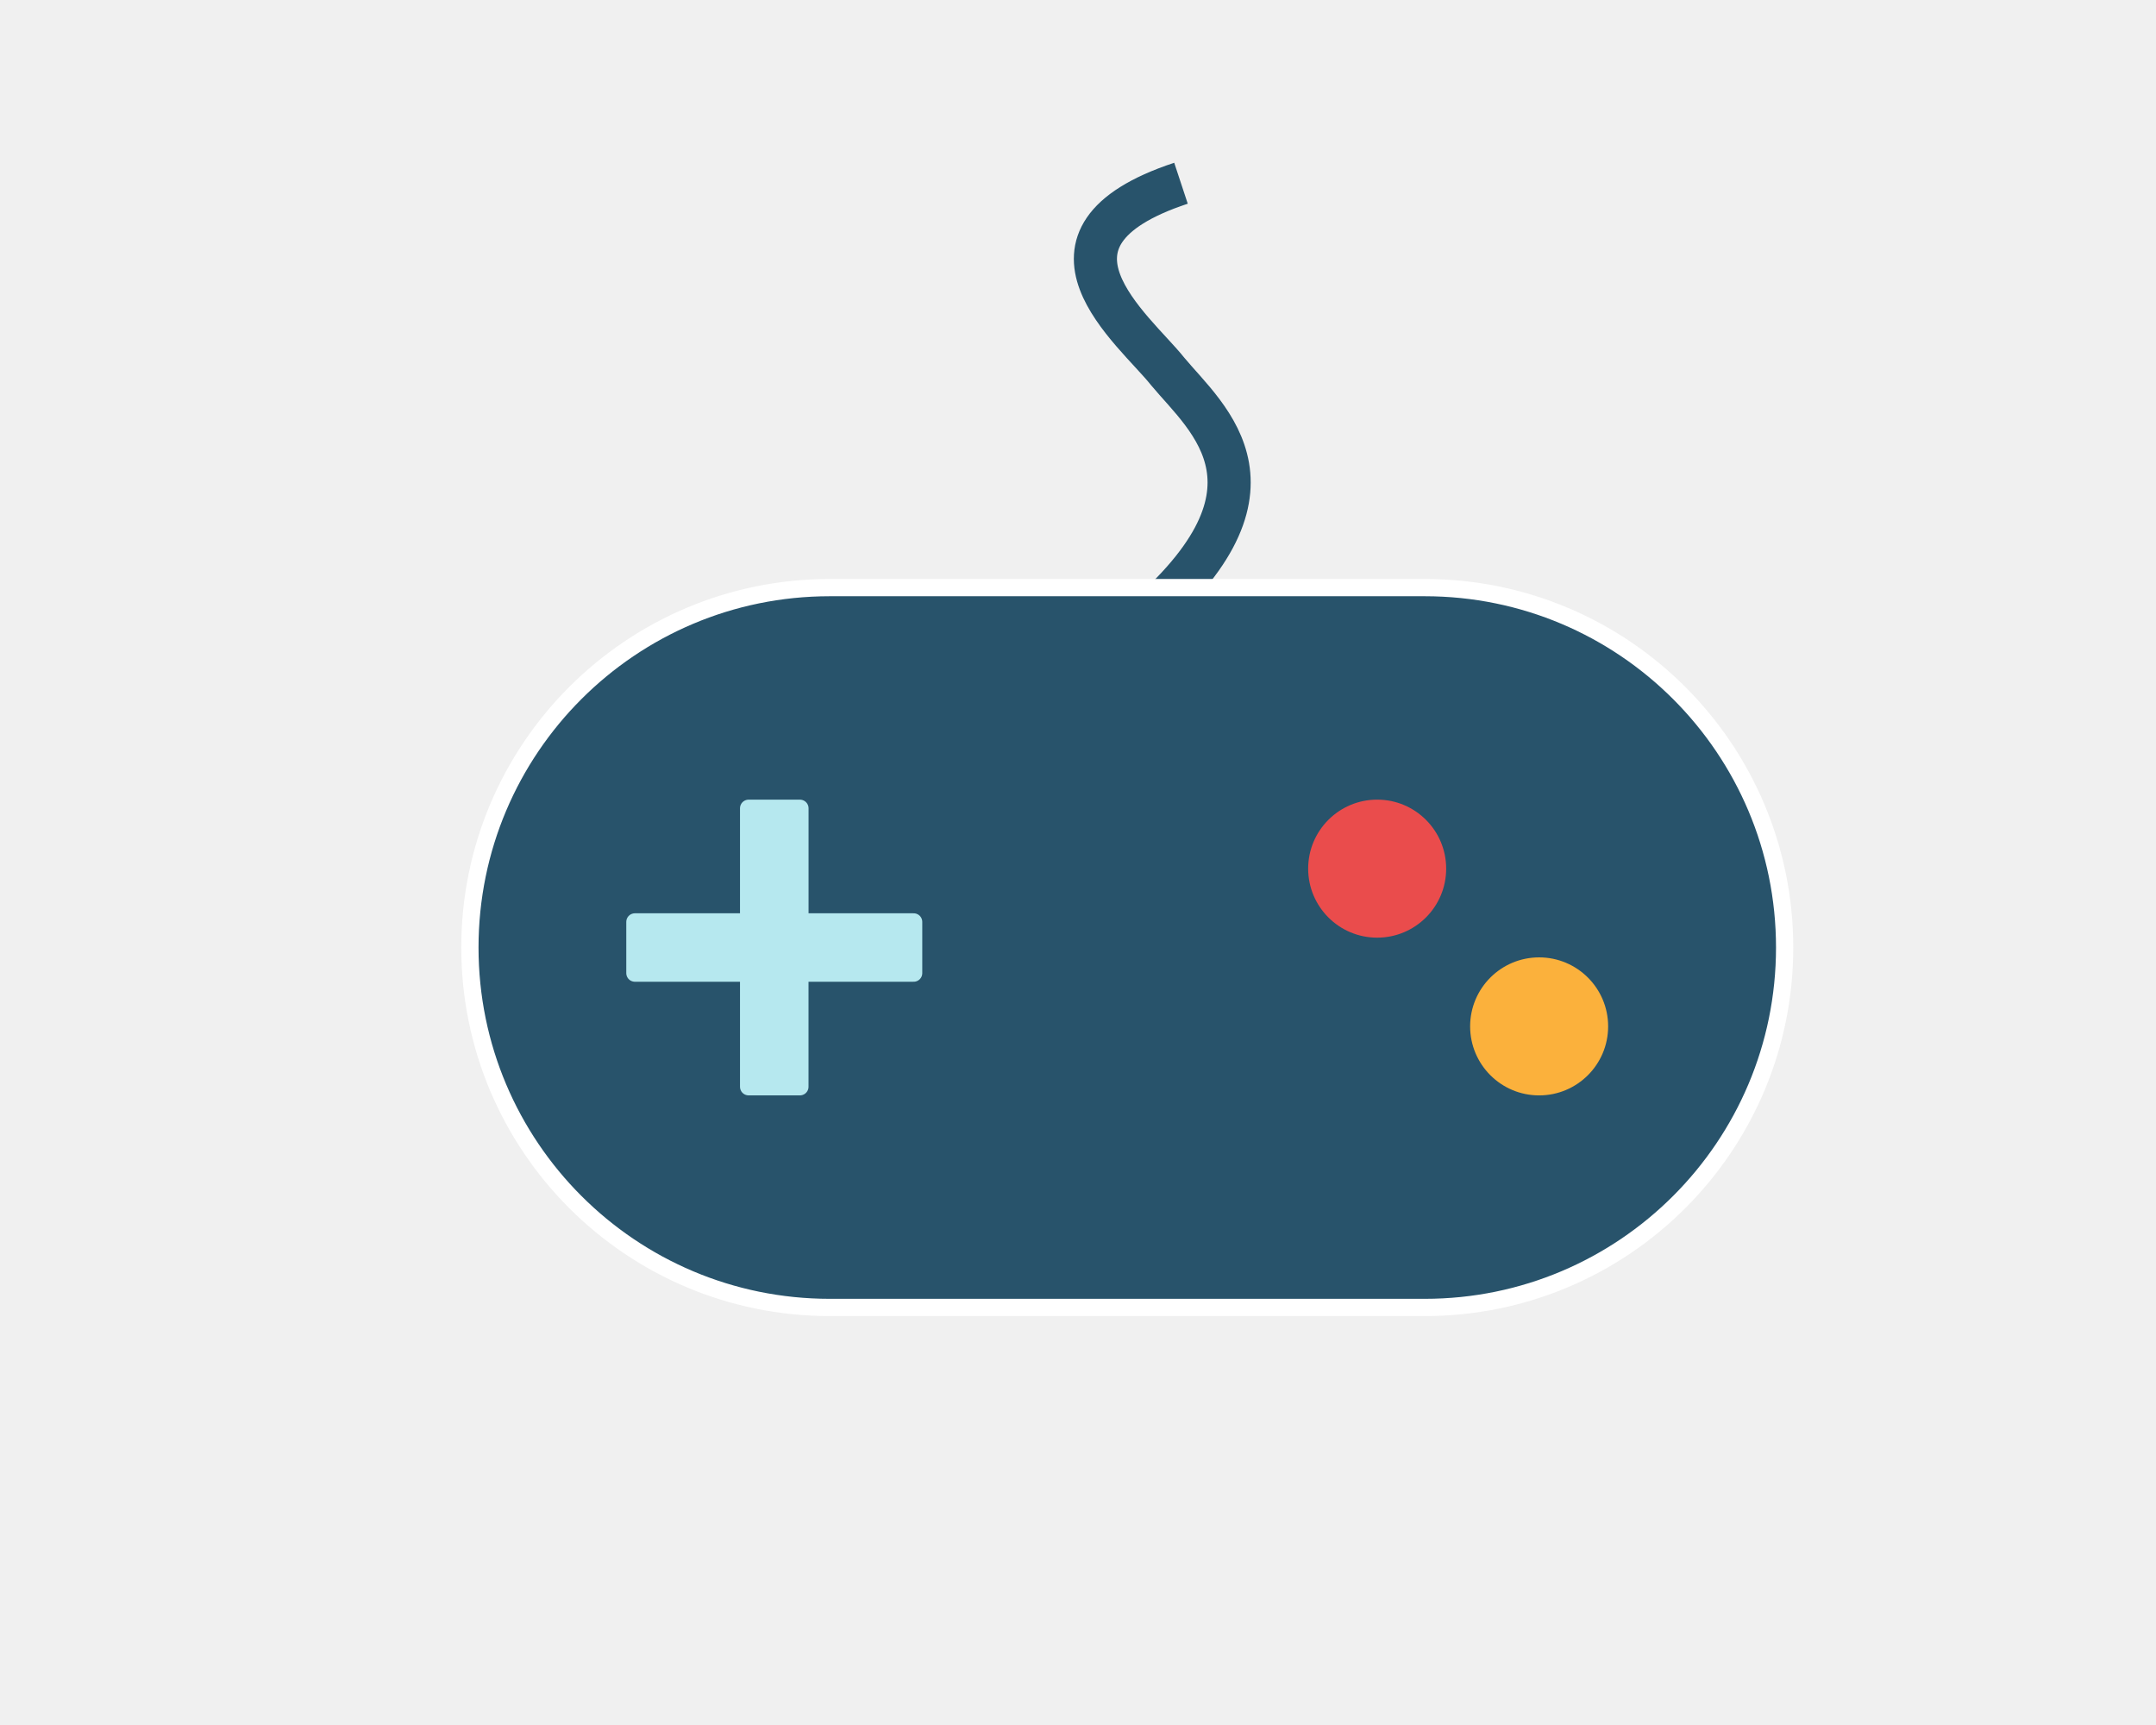
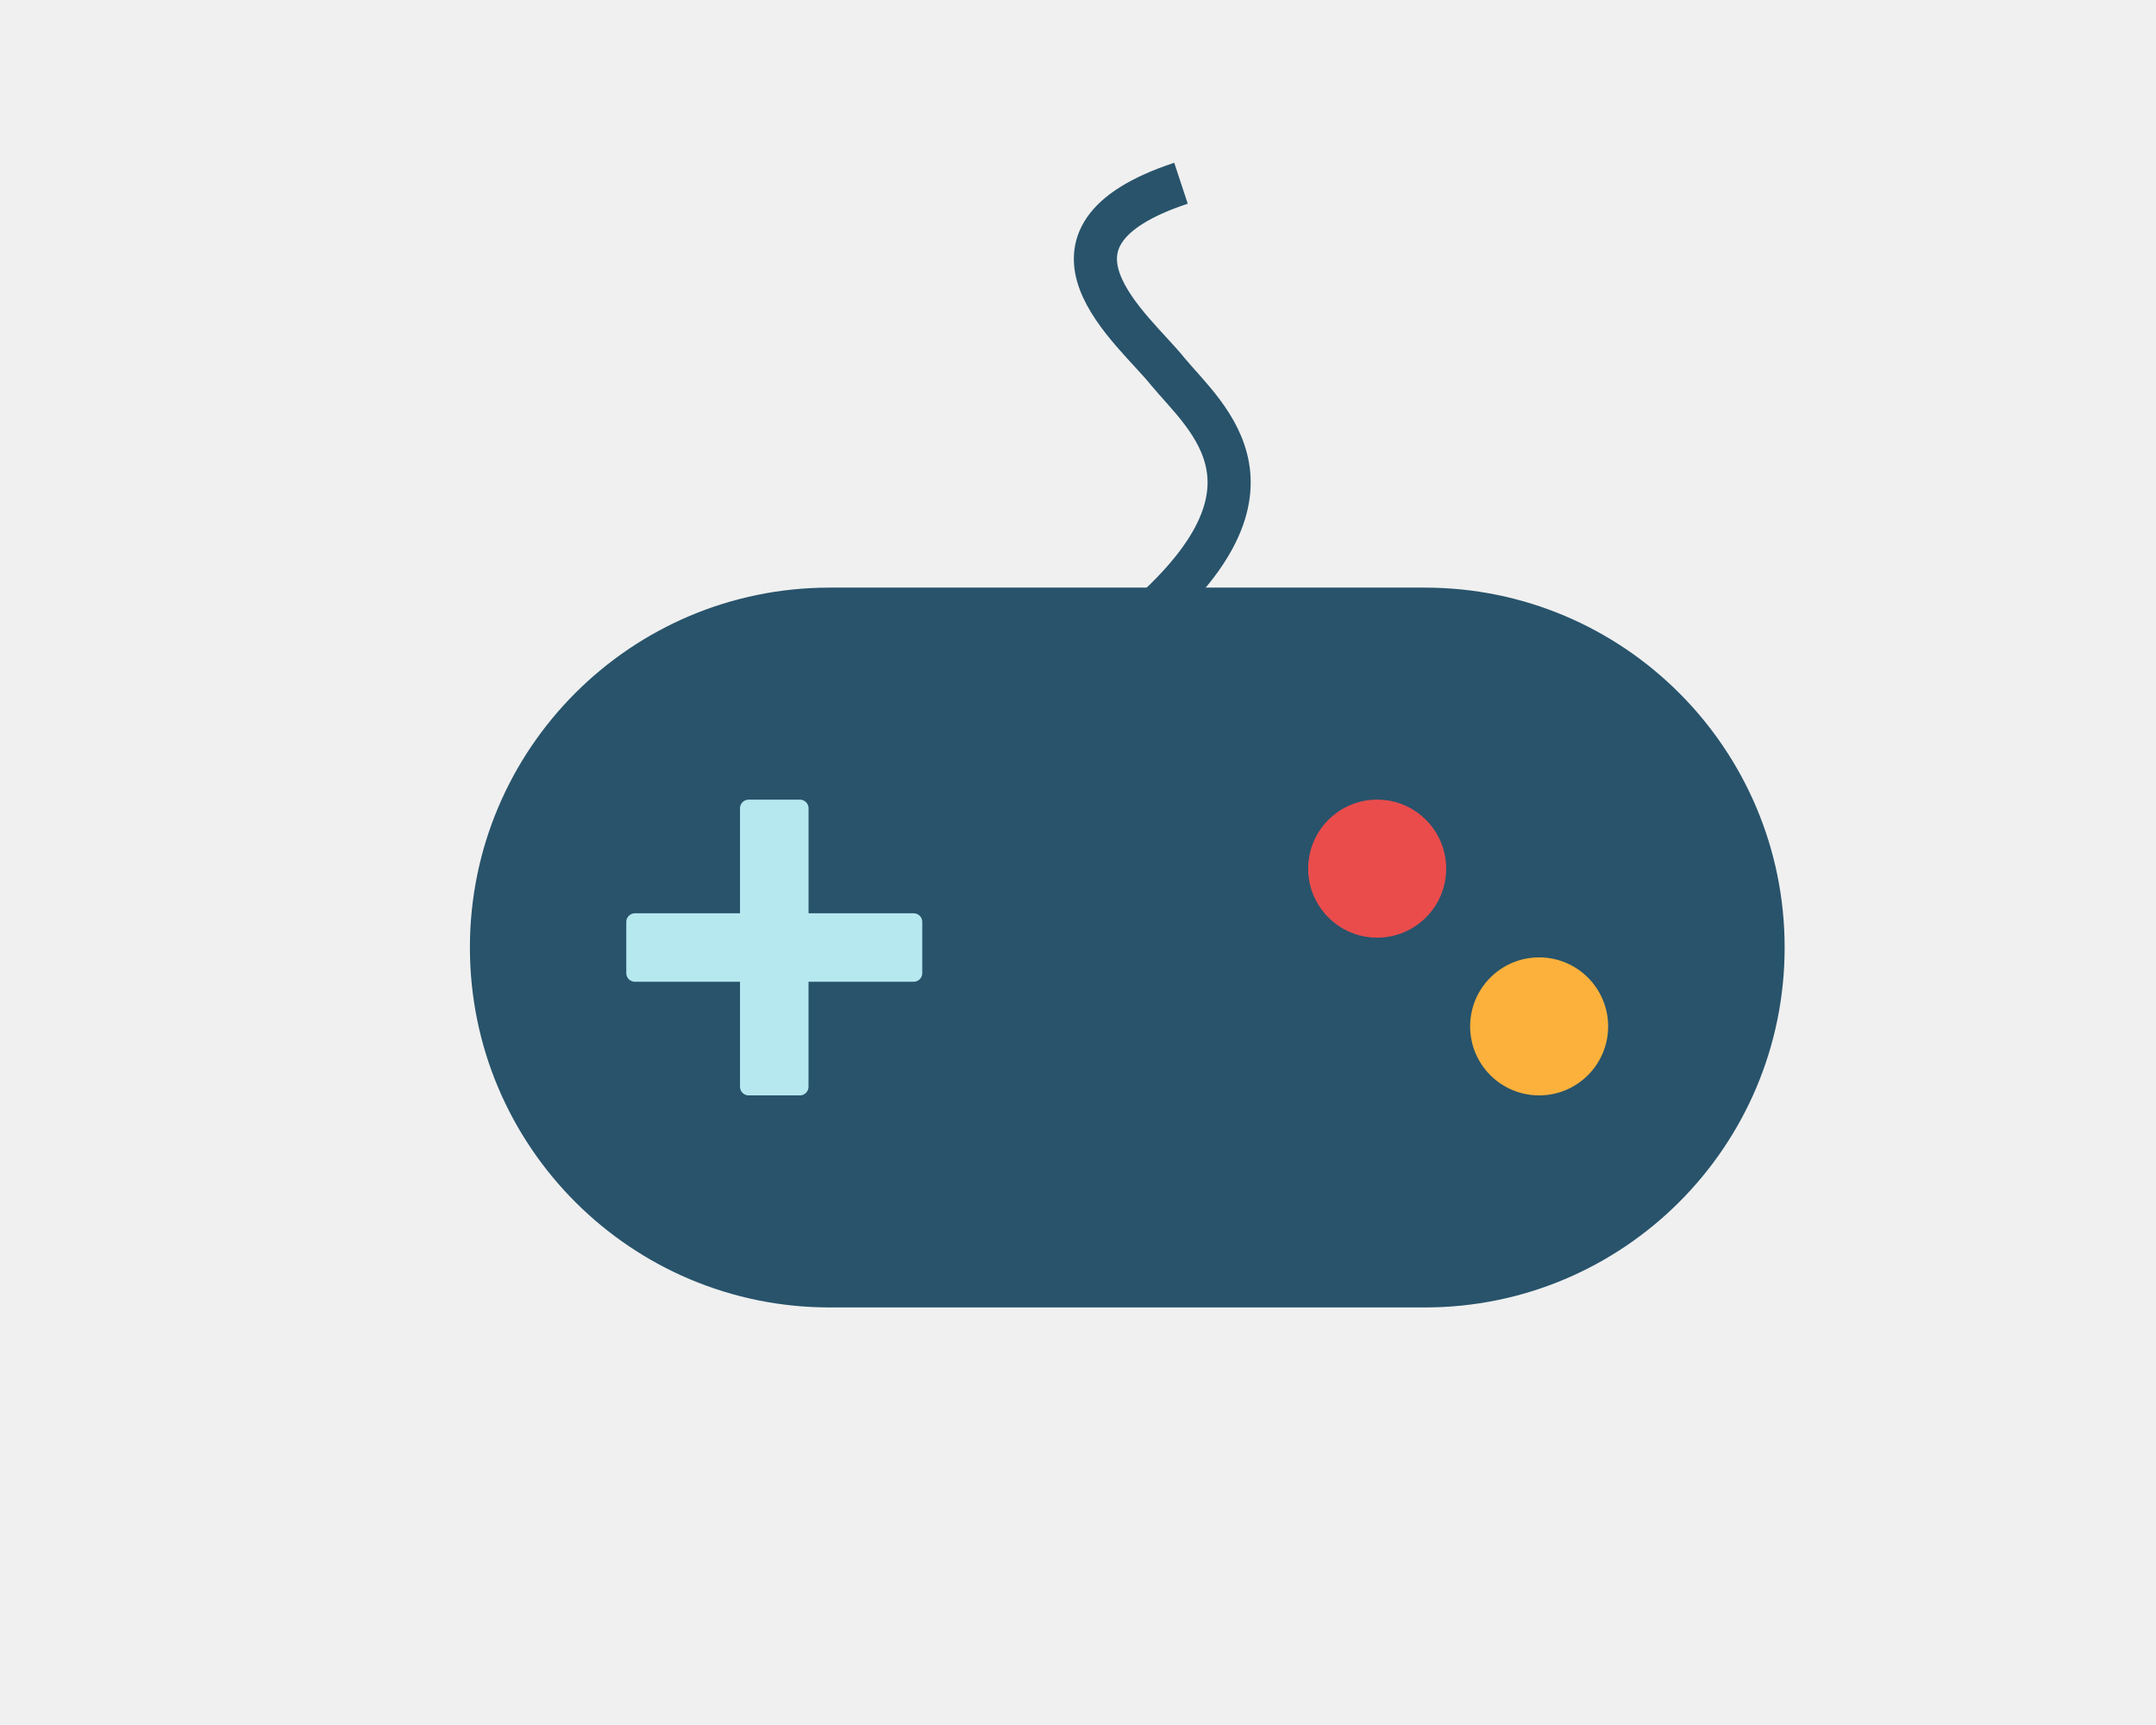
- <svg xmlns="http://www.w3.org/2000/svg" width="250" height="200" viewBox="0 0 66.146 52.917" version="1.1" id="svg8">
+ <svg xmlns="http://www.w3.org/2000/svg" id="svg8" version="1.1" viewBox="0 0 66.146 52.917" height="200" width="250">
  <defs id="defs2">
-     <marker orient="auto" refY="0" refX="0" id="EmptyTriangleOutL" style="overflow:visible">
-       <path id="path1151" d="M 5.77,0 -2.88,5 V -5 Z" style="fill:#ffffff;fill-rule:evenodd;stroke:#000000;stroke-width:1pt;stroke-opacity:1" transform="matrix(0.8,0,0,0.8,-4.8,0)" />
+     <marker style="overflow:visible" id="EmptyTriangleOutL" refX="0" refY="0" orient="auto">
+       <path transform="matrix(0.8,0,0,0.8,-4.8,0)" style="fill:#ffffff;fill-rule:evenodd;stroke:#000000;stroke-width:1pt;stroke-opacity:1" d="M 5.77,0 -2.88,5 V -5 Z" id="path1151" />
    </marker>
-     <marker orient="auto" refY="0" refX="0" id="TriangleOutL" style="overflow:visible">
-       <path id="path1133" d="M 5.77,0 -2.88,5 V -5 Z" style="fill:#000000;fill-opacity:1;fill-rule:evenodd;stroke:#000000;stroke-width:1pt;stroke-opacity:1" transform="scale(0.8)" />
+     <marker style="overflow:visible" id="TriangleOutL" refX="0" refY="0" orient="auto">
+       <path transform="scale(0.8)" style="fill:#000000;fill-opacity:1;fill-rule:evenodd;stroke:#000000;stroke-width:1pt;stroke-opacity:1" d="M 5.77,0 -2.88,5 V -5 Z" id="path1133" />
    </marker>
-     <marker orient="auto" refY="0" refX="0" id="Tail" style="overflow:visible">
-       <g id="g1039" transform="scale(-1.2)" style="fill:#000000;fill-opacity:1;stroke:#000000;stroke-opacity:1">
-         <path id="path1027" d="M -3.805,-3.959 0.544,0" style="fill:#000000;fill-opacity:1;fill-rule:evenodd;stroke:#000000;stroke-width:0.8;stroke-linecap:round;stroke-opacity:1" />
-         <path id="path1029" d="M -1.287,-3.959 3.062,0" style="fill:#000000;fill-opacity:1;fill-rule:evenodd;stroke:#000000;stroke-width:0.8;stroke-linecap:round;stroke-opacity:1" />
-         <path id="path1031" d="M 1.305,-3.959 5.654,0" style="fill:#000000;fill-opacity:1;fill-rule:evenodd;stroke:#000000;stroke-width:0.8;stroke-linecap:round;stroke-opacity:1" />
-         <path id="path1033" d="M -3.805,4.178 0.544,0.22" style="fill:#000000;fill-opacity:1;fill-rule:evenodd;stroke:#000000;stroke-width:0.8;stroke-linecap:round;stroke-opacity:1" />
-         <path id="path1035" d="M -1.287,4.178 3.062,0.22" style="fill:#000000;fill-opacity:1;fill-rule:evenodd;stroke:#000000;stroke-width:0.8;stroke-linecap:round;stroke-opacity:1" />
-         <path id="path1037" d="M 1.305,4.178 5.654,0.22" style="fill:#000000;fill-opacity:1;fill-rule:evenodd;stroke:#000000;stroke-width:0.8;stroke-linecap:round;stroke-opacity:1" />
+     <marker style="overflow:visible" id="Tail" refX="0" refY="0" orient="auto">
+       <g style="fill:#000000;fill-opacity:1;stroke:#000000;stroke-opacity:1" transform="scale(-1.2)" id="g1039">
+         <path style="fill:#000000;fill-opacity:1;fill-rule:evenodd;stroke:#000000;stroke-width:0.8;stroke-linecap:round;stroke-opacity:1" d="M -3.805,-3.959 0.544,0" id="path1027" />
+         <path style="fill:#000000;fill-opacity:1;fill-rule:evenodd;stroke:#000000;stroke-width:0.8;stroke-linecap:round;stroke-opacity:1" d="M -1.287,-3.959 3.062,0" id="path1029" />
+         <path style="fill:#000000;fill-opacity:1;fill-rule:evenodd;stroke:#000000;stroke-width:0.8;stroke-linecap:round;stroke-opacity:1" d="M 1.305,-3.959 5.654,0" id="path1031" />
+         <path style="fill:#000000;fill-opacity:1;fill-rule:evenodd;stroke:#000000;stroke-width:0.8;stroke-linecap:round;stroke-opacity:1" d="M -3.805,4.178 0.544,0.22" id="path1033" />
+         <path style="fill:#000000;fill-opacity:1;fill-rule:evenodd;stroke:#000000;stroke-width:0.8;stroke-linecap:round;stroke-opacity:1" d="M -1.287,4.178 3.062,0.22" id="path1035" />
+         <path style="fill:#000000;fill-opacity:1;fill-rule:evenodd;stroke:#000000;stroke-width:0.8;stroke-linecap:round;stroke-opacity:1" d="M 1.305,4.178 5.654,0.22" id="path1037" />
      </g>
    </marker>
-     <marker orient="auto" refY="0" refX="0" id="marker1275" style="overflow:visible">
-       <path id="path1273" style="fill:#000000;fill-opacity:1;fill-rule:evenodd;stroke:#000000;stroke-width:0.625;stroke-linejoin:round;stroke-opacity:1" d="M 8.719,4.034 -2.207,0.016 8.719,-4.002 c -1.745,2.372 -1.735,5.617 -6e-7,8.035 z" transform="matrix(-1.1,0,0,-1.1,-1.1,0)" />
+     <marker style="overflow:visible" id="marker1275" refX="0" refY="0" orient="auto">
+       <path transform="matrix(-1.1,0,0,-1.1,-1.1,0)" d="M 8.719,4.034 -2.207,0.016 8.719,-4.002 c -1.745,2.372 -1.735,5.617 -6e-7,8.035 z" style="fill:#000000;fill-opacity:1;fill-rule:evenodd;stroke:#000000;stroke-width:0.625;stroke-linejoin:round;stroke-opacity:1" id="path1273" />
    </marker>
-     <marker orient="auto" refY="0" refX="0" id="Arrow2Lend" style="overflow:visible">
-       <path id="path1012" style="fill:#000000;fill-opacity:1;fill-rule:evenodd;stroke:#000000;stroke-width:0.625;stroke-linejoin:round;stroke-opacity:1" d="M 8.719,4.034 -2.207,0.016 8.719,-4.002 c -1.745,2.372 -1.735,5.617 -6e-7,8.035 z" transform="matrix(-1.1,0,0,-1.1,-1.1,0)" />
+     <marker style="overflow:visible" id="Arrow2Lend" refX="0" refY="0" orient="auto">
+       <path transform="matrix(-1.1,0,0,-1.1,-1.1,0)" d="M 8.719,4.034 -2.207,0.016 8.719,-4.002 c -1.745,2.372 -1.735,5.617 -6e-7,8.035 z" style="fill:#000000;fill-opacity:1;fill-rule:evenodd;stroke:#000000;stroke-width:0.625;stroke-linejoin:round;stroke-opacity:1" id="path1012" />
    </marker>
-     <rect x="97.823" y="20.553" width="4.762" height="16.404" id="rect874" />
-     <rect x="97.823" y="20.553" width="4.762" height="16.404" id="rect860" />
-     <rect x="67.661" y="37.751" width="7.408" height="34.396" id="rect880" />
-     <rect x="67.661" y="37.751" width="7.408" height="34.396" id="rect863-9" />
-     <rect x="68.455" y="37.222" width="8.996" height="29.633" id="rect886" />
-     <rect x="68.455" y="37.222" width="8.996" height="29.633" id="rect866" />
+     <rect id="rect874" height="16.404" width="4.762" y="20.553" x="97.823" />
+     <rect id="rect860" height="16.404" width="4.762" y="20.553" x="97.823" />
+     <rect id="rect880" height="34.396" width="7.408" y="37.751" x="67.661" />
+     <rect id="rect863-9" height="34.396" width="7.408" y="37.751" x="67.661" />
+     <rect id="rect886" height="29.633" width="8.996" y="37.222" x="68.455" />
+     <rect id="rect866" height="29.633" width="8.996" y="37.222" x="68.455" />
  </defs>
-   <g id="layer1" transform="translate(-22.90535,-12.69999)">
-     <path id="path928" d="m 57.611,32.027 c 5.193,-4.259 2.334,-6.471 1.118,-7.933 -1.021,-1.286 -4.652,-4.099 0.409,-5.773" style="fill:none;stroke:#28536b;stroke-width:1.323;stroke-linecap:butt;stroke-linejoin:miter;stroke-miterlimit:4;stroke-dasharray:none;stroke-opacity:1" />
-     <rect ry="11.041" y="30.726" x="37.322" height="22.082" width="40.336" id="rect907" style="fill:#28536b;fill-opacity:1;stroke:#ffffff;stroke-width:0.529;stroke-linecap:round;stroke-linejoin:round;stroke-miterlimit:4;stroke-dasharray:none" />
-     <path d="m 45.873,37.495 v 3.486 h -3.489 v 1.571 h 3.489 v 3.486 h 1.573 V 42.552 H 50.936 v -1.571 h -3.489 v -3.486 z" style="fill:#b6e8ef;fill-opacity:1;stroke:#b6e8ef;stroke-width:0.529;stroke-linecap:round;stroke-linejoin:round;stroke-miterlimit:4;stroke-dasharray:none;stroke-opacity:1" id="rect911" />
-     <circle r="2.117" cy="39.347" cx="65.157" id="path919" style="fill:#ea4c4c;fill-opacity:1;stroke:none;stroke-width:0.529;stroke-linecap:round;stroke-linejoin:round;stroke-miterlimit:4;stroke-dasharray:none" />
-     <circle r="2.117" style="fill:#fbb13c;fill-opacity:1;stroke:none;stroke-width:0.529;stroke-linecap:round;stroke-linejoin:round;stroke-miterlimit:4;stroke-dasharray:none" id="circle921" cx="70.126" cy="44.186" />
+   <g transform="translate(-22.90535,-12.69999)" id="layer1">
+     <path style="fill:none;stroke:#28536b;stroke-width:1.323;stroke-linecap:butt;stroke-linejoin:miter;stroke-miterlimit:4;stroke-dasharray:none;stroke-opacity:1" d="m 57.611,32.027 c 5.193,-4.259 2.334,-6.471 1.118,-7.933 -1.021,-1.286 -4.652,-4.099 0.409,-5.773" id="path928" />
+     <rect style="fill:#28536b;fill-opacity:1;stroke:none;stroke-width:0.529;stroke-linecap:round;stroke-linejoin:round;stroke-miterlimit:4;stroke-dasharray:none" id="rect907" width="40.336" height="22.082" x="37.322" y="30.726" ry="11.041" />
+     <path id="rect911" style="fill:#b6e8ef;fill-opacity:1;stroke:#b6e8ef;stroke-width:0.529;stroke-linecap:round;stroke-linejoin:round;stroke-miterlimit:4;stroke-dasharray:none;stroke-opacity:1" d="m 45.873,37.495 v 3.486 h -3.489 v 1.571 h 3.489 v 3.486 h 1.573 V 42.552 H 50.936 v -1.571 h -3.489 v -3.486 z" />
+     <circle style="fill:#ea4c4c;fill-opacity:1;stroke:none;stroke-width:0.529;stroke-linecap:round;stroke-linejoin:round;stroke-miterlimit:4;stroke-dasharray:none" id="path919" cx="65.157" cy="39.347" r="2.117" />
+     <circle cy="44.186" cx="70.126" id="circle921" style="fill:#fbb13c;fill-opacity:1;stroke:none;stroke-width:0.529;stroke-linecap:round;stroke-linejoin:round;stroke-miterlimit:4;stroke-dasharray:none" r="2.117" />
  </g>
</svg>
